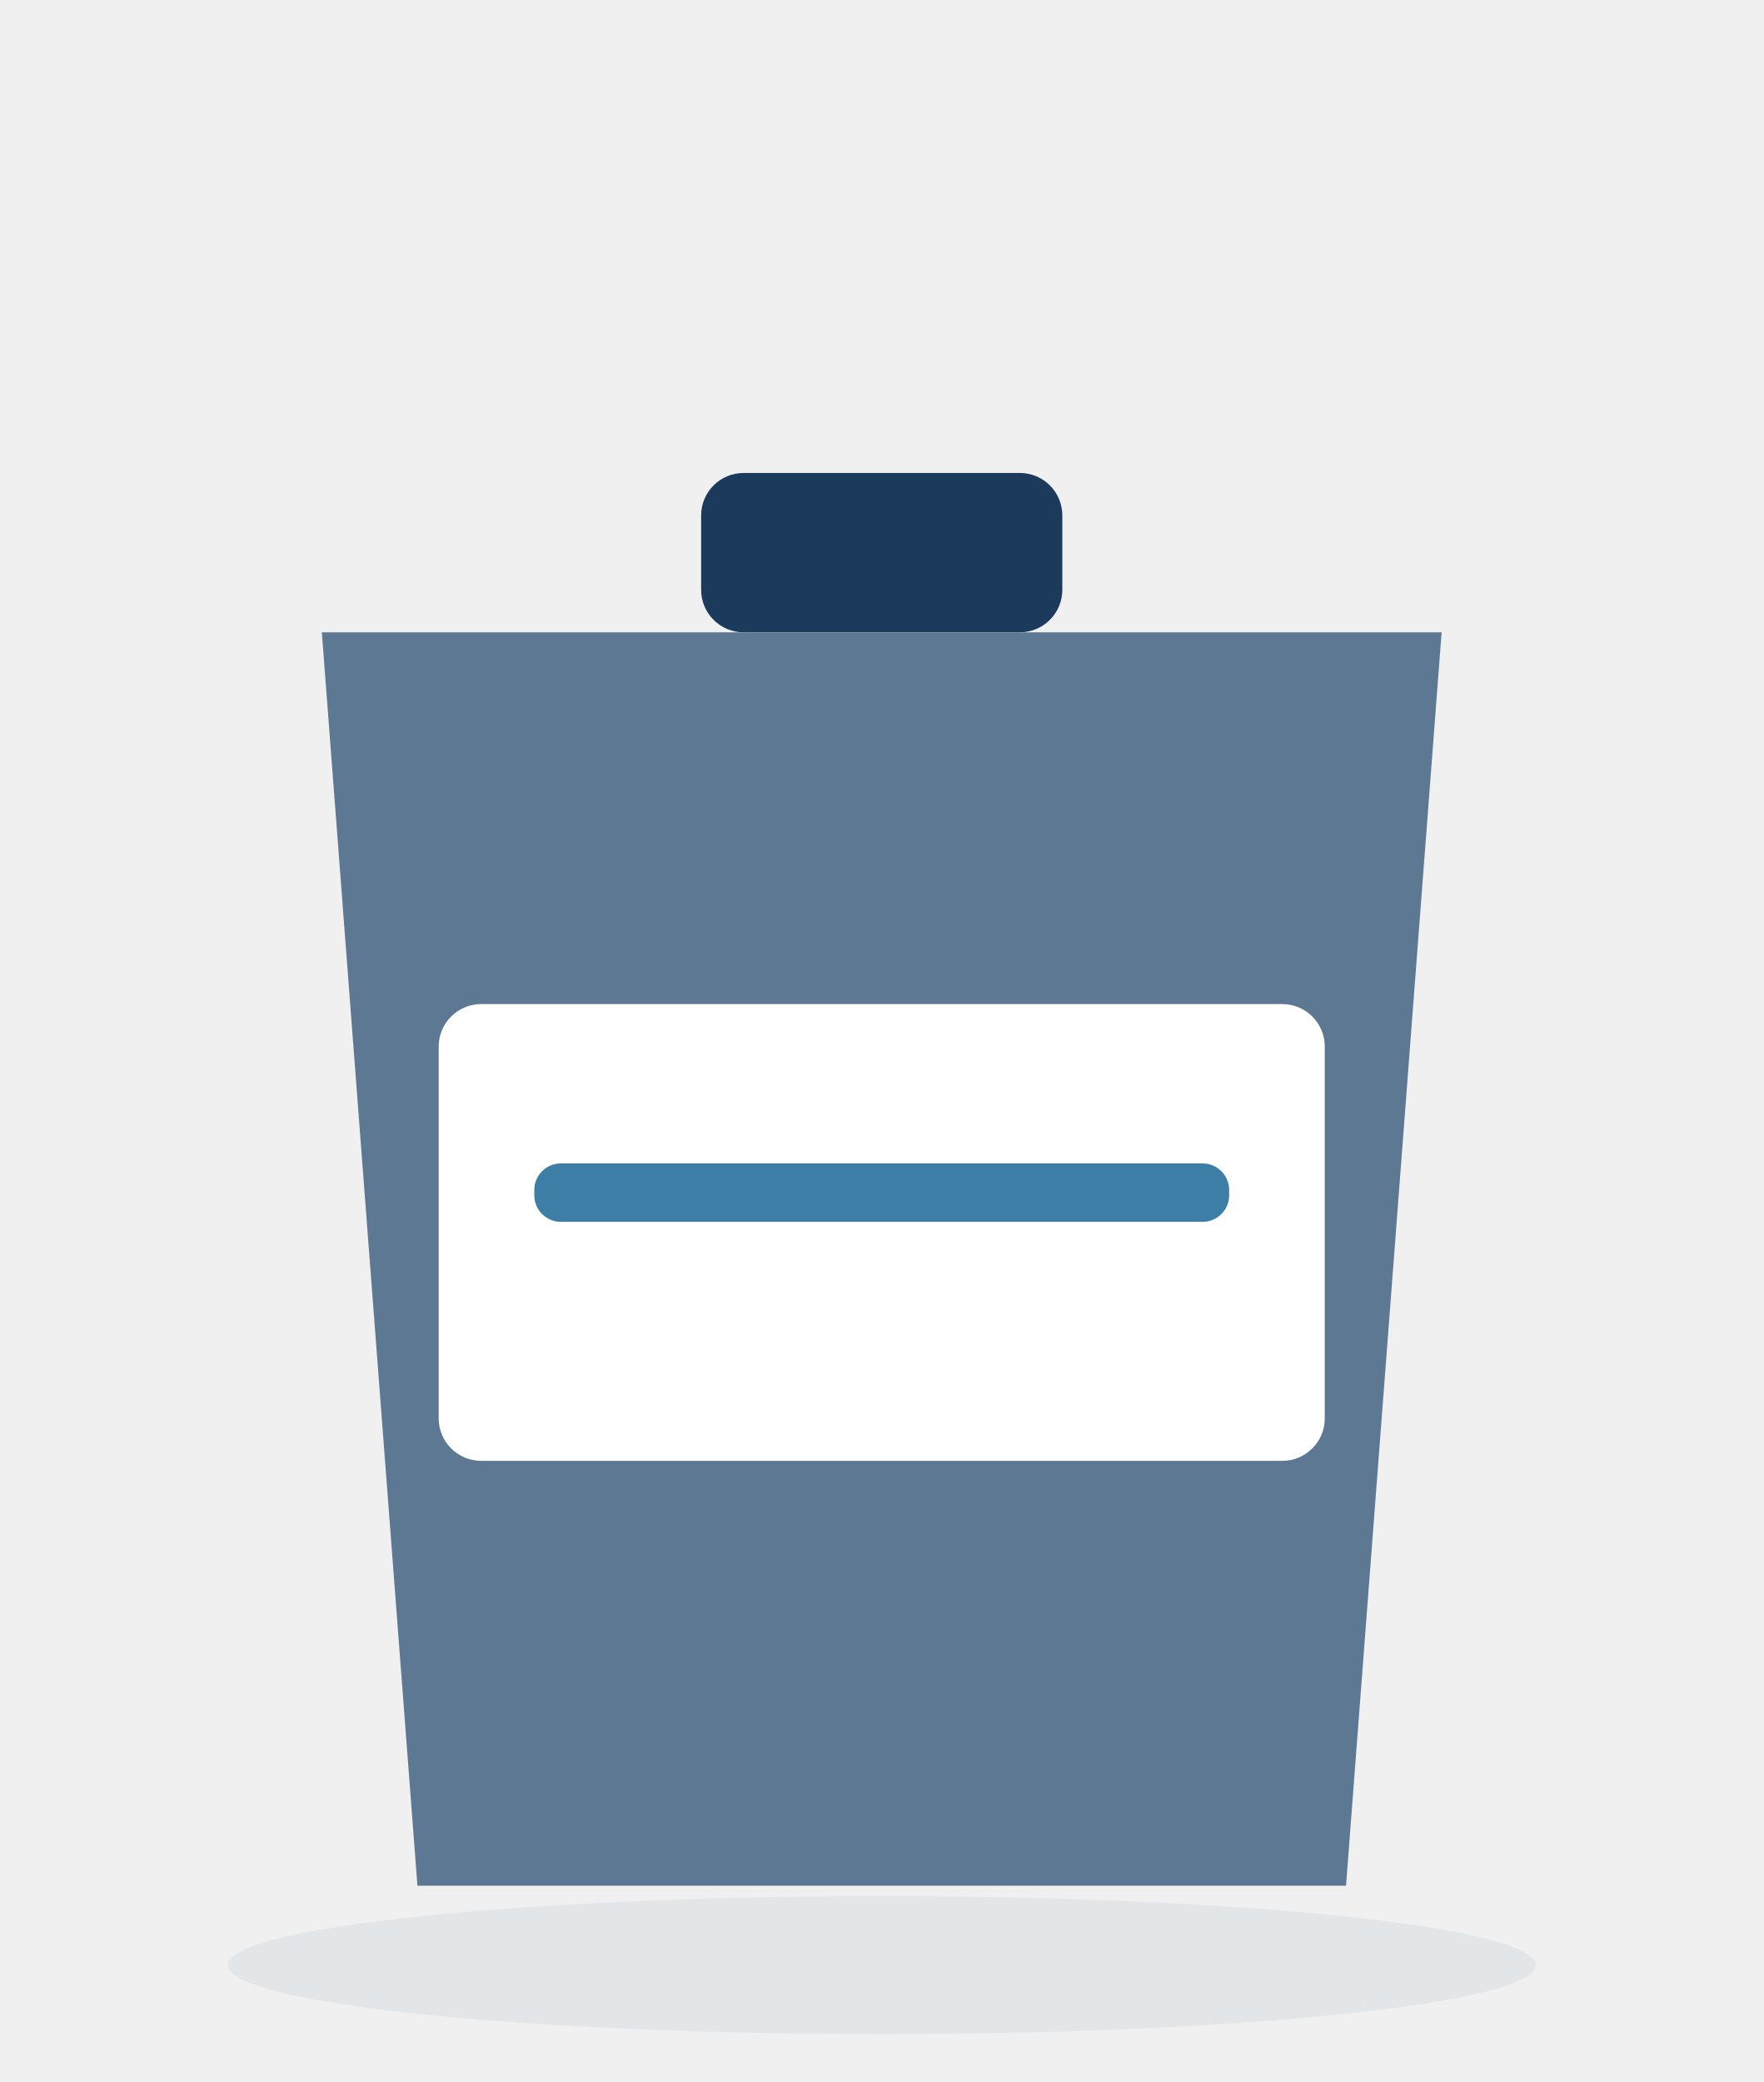
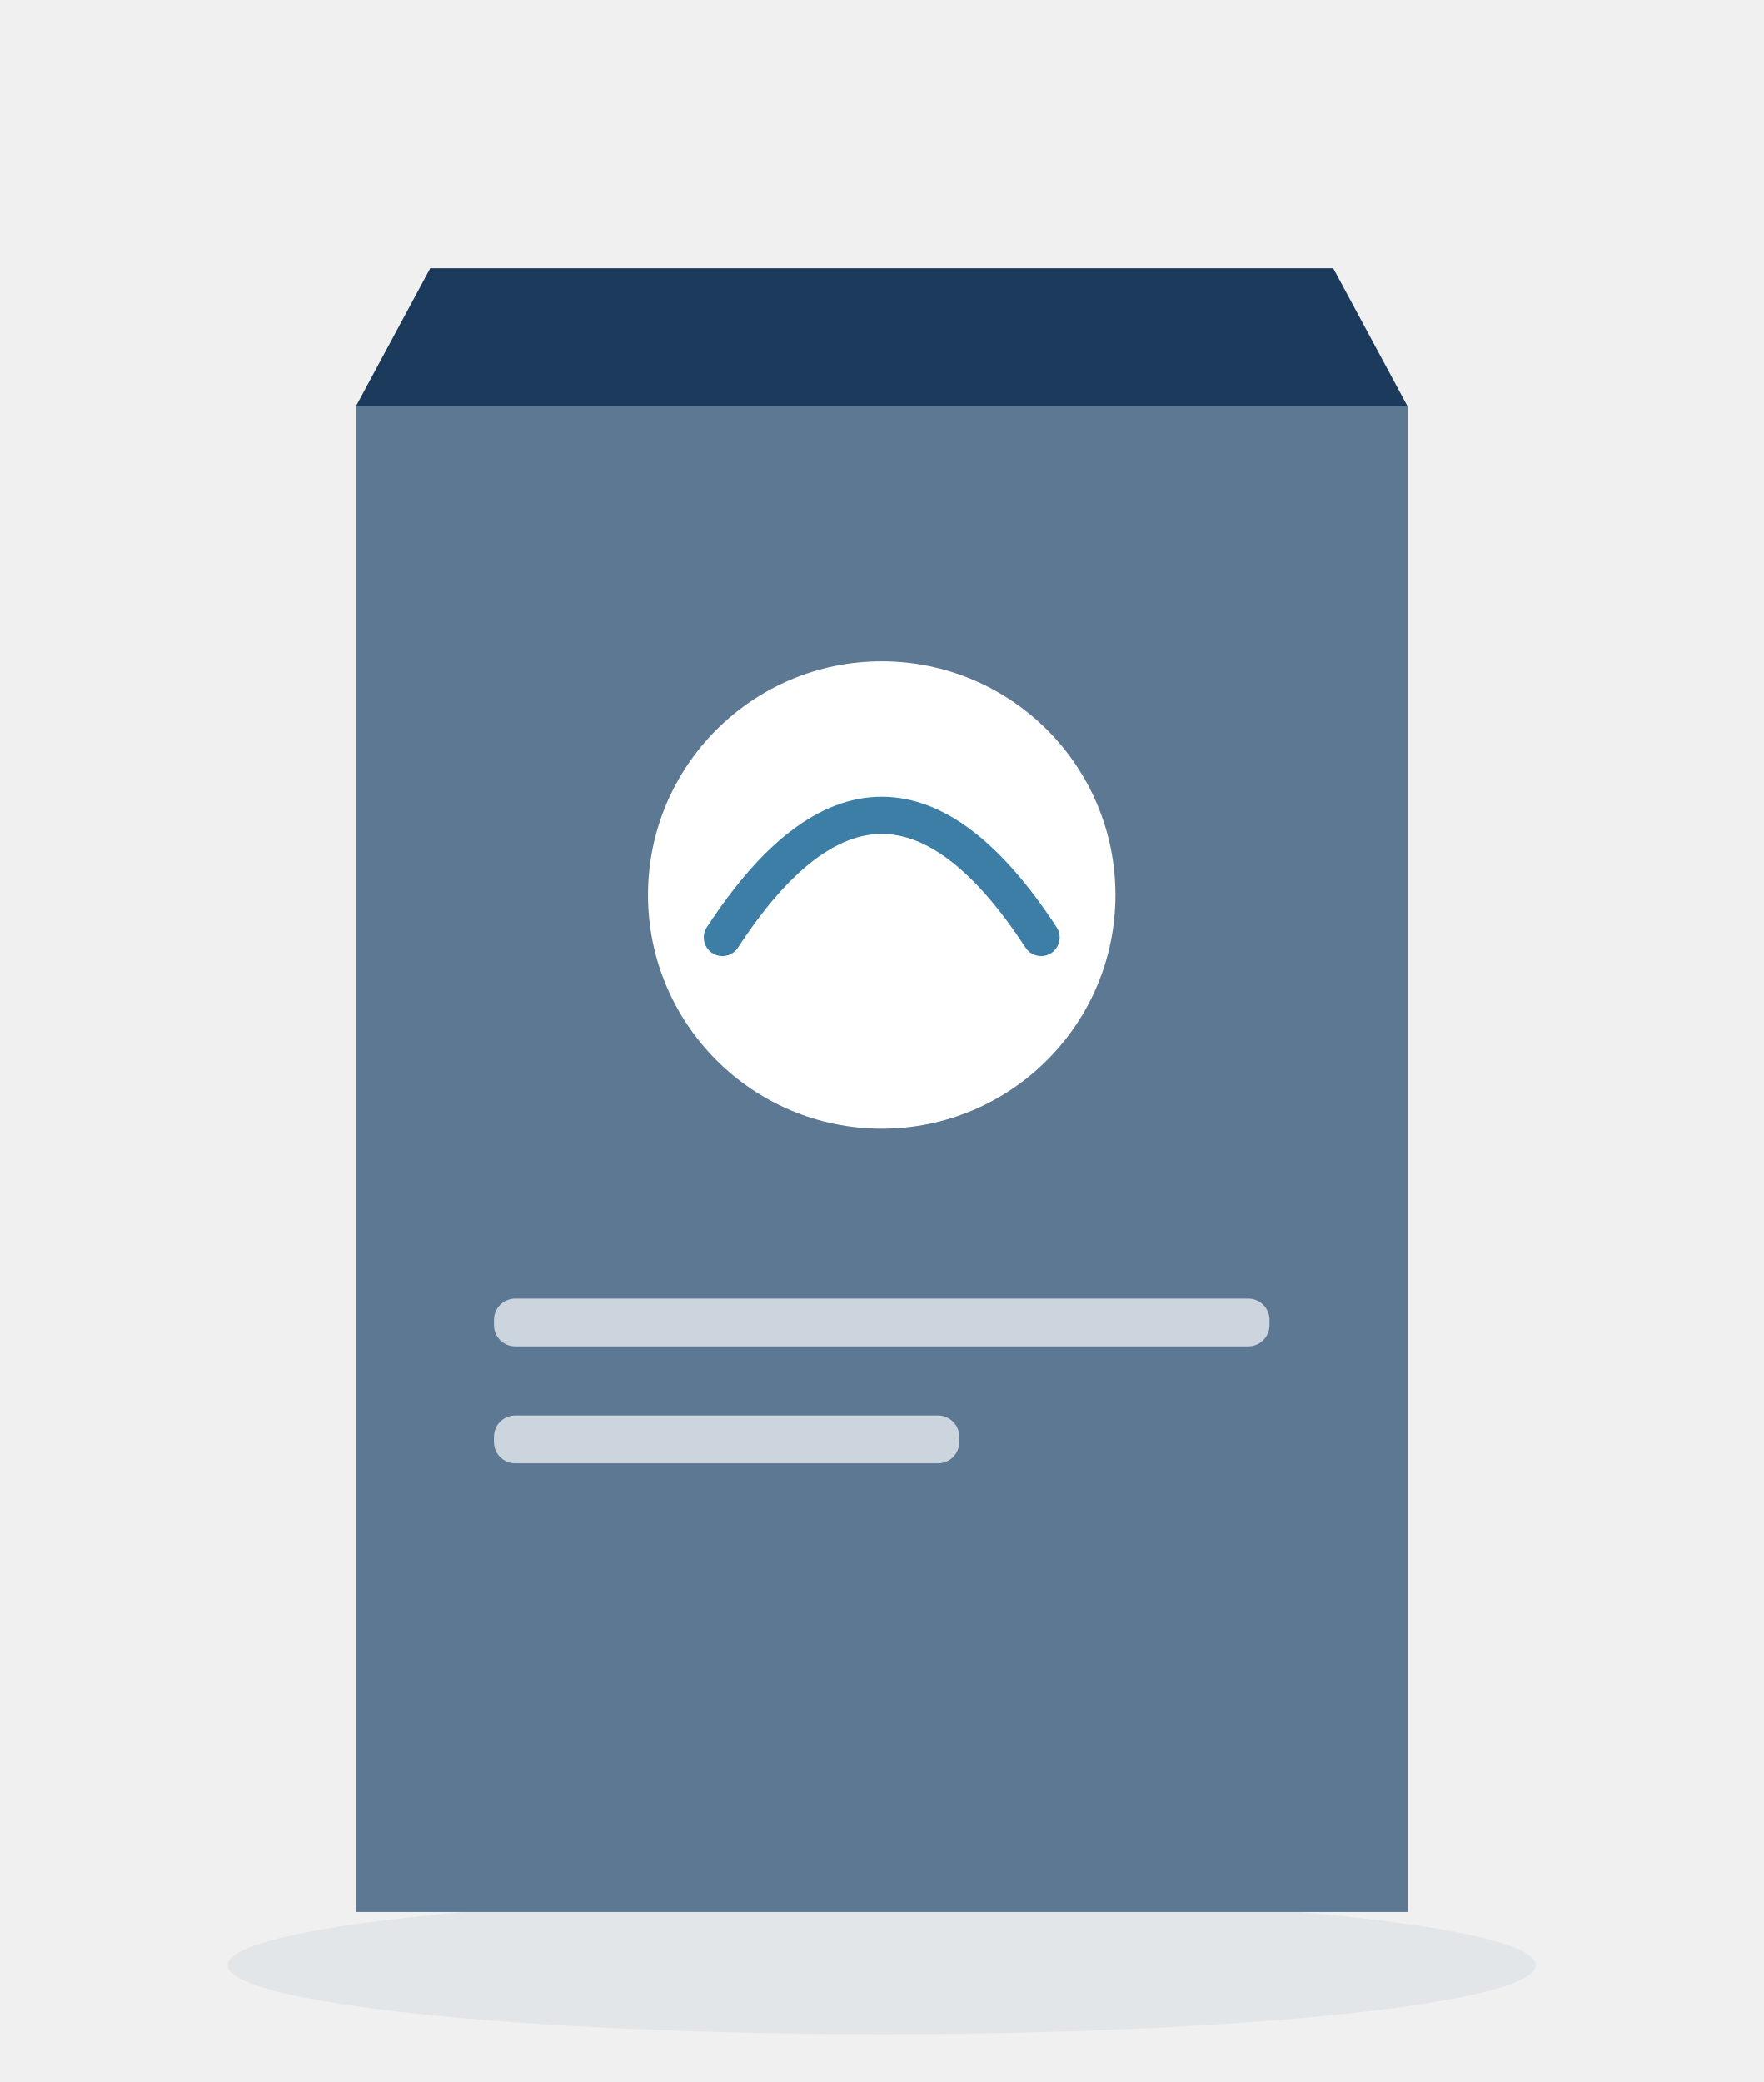
<svg xmlns="http://www.w3.org/2000/svg" viewBox="34 96 332 392" width="332" height="392" role="img">
  <ellipse cx="200" cy="466" rx="123.14" ry="13" fill="#ccd4de" opacity="0.35" />
-   <rect x="166" y="185.05" width="68" height="30" rx="8" fill="#1b3a5c" />
-   <path d="M94.59 215.05 h210.82 l-18 236 h-174.82 z" fill="#5d7893" />
-   <rect x="116.59" y="285.05" width="166.82" height="86" rx="8" fill="#ffffff" />
-   <rect x="134.59" y="315.05" width="130.82" height="11" rx="5" fill="#3d7ea6" />
+   <path d="M101 172.51 h198 v283.49 h-198 z" fill="#5d7893" />
+   <path d="M101 172.51 h198 l-14 -26 h-170 z" fill="#1b3a5c" />
+   <circle cx="200" cy="264.51" r="44" fill="#ffffff" />
+   <path d="M170 272.51 q30 -46 60 0" stroke="#3d7ea6" stroke-width="7" fill="none" stroke-linecap="round" />
+   <rect x="127" y="340.51" width="146" height="9" rx="4" fill="#ccd4de" />
+   <rect x="127" y="362.51" width="87.6" height="9" rx="4" fill="#ccd4de" />
</svg>
